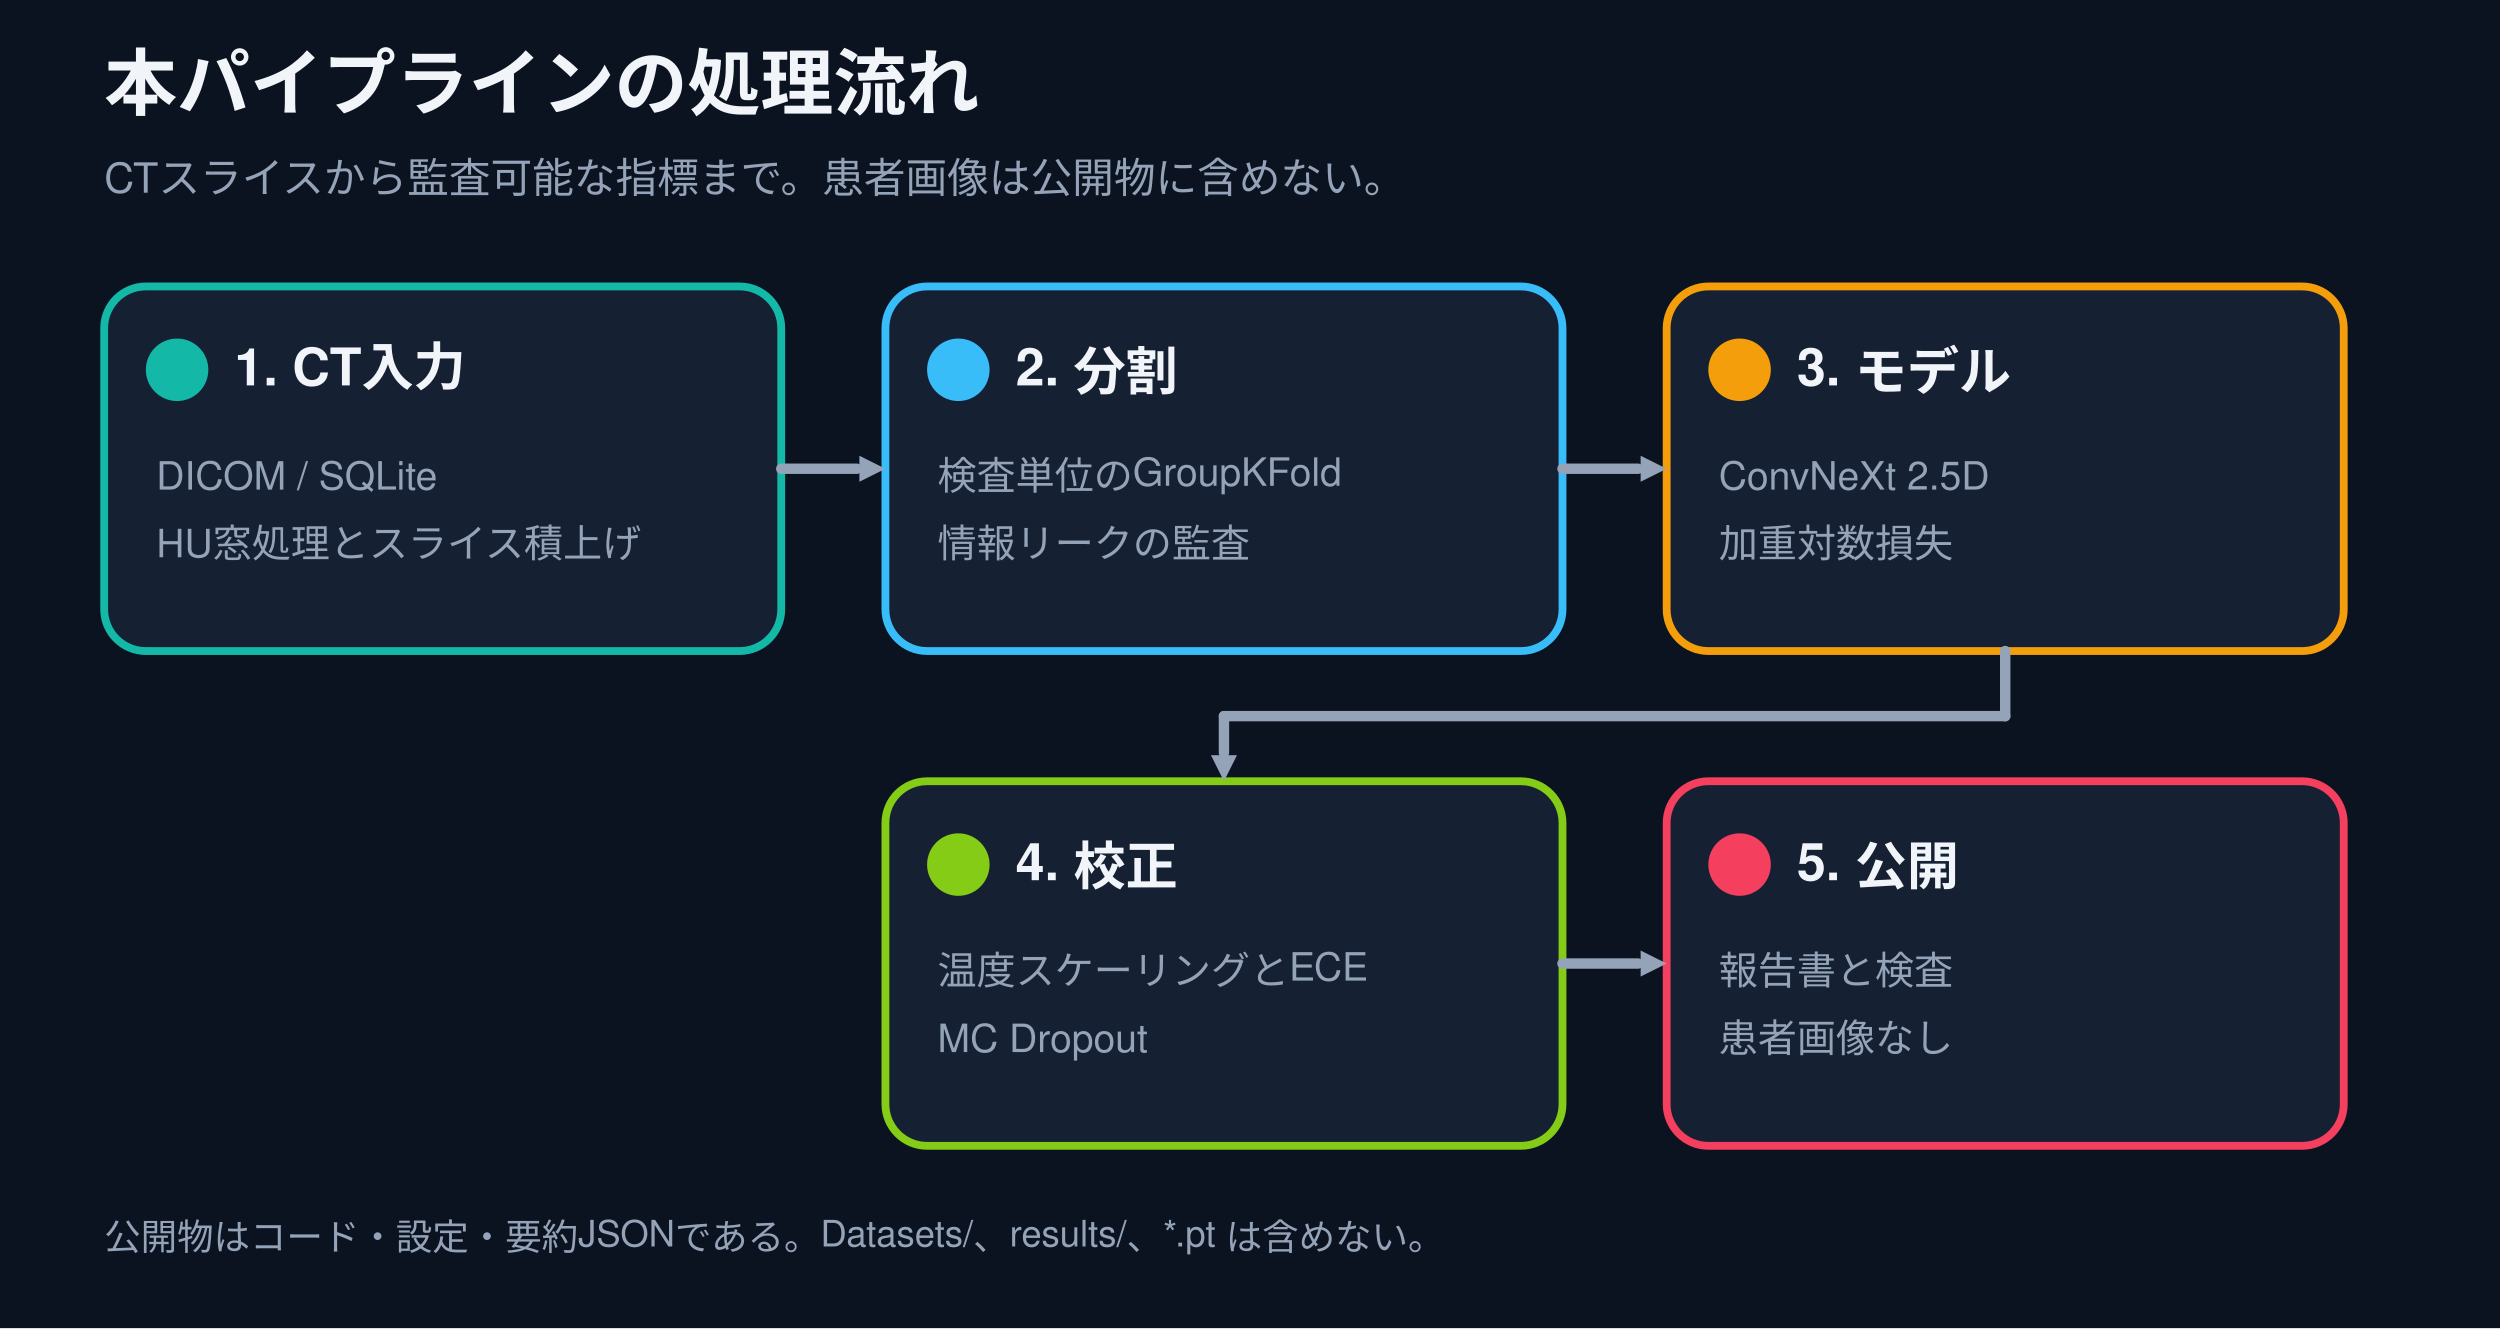
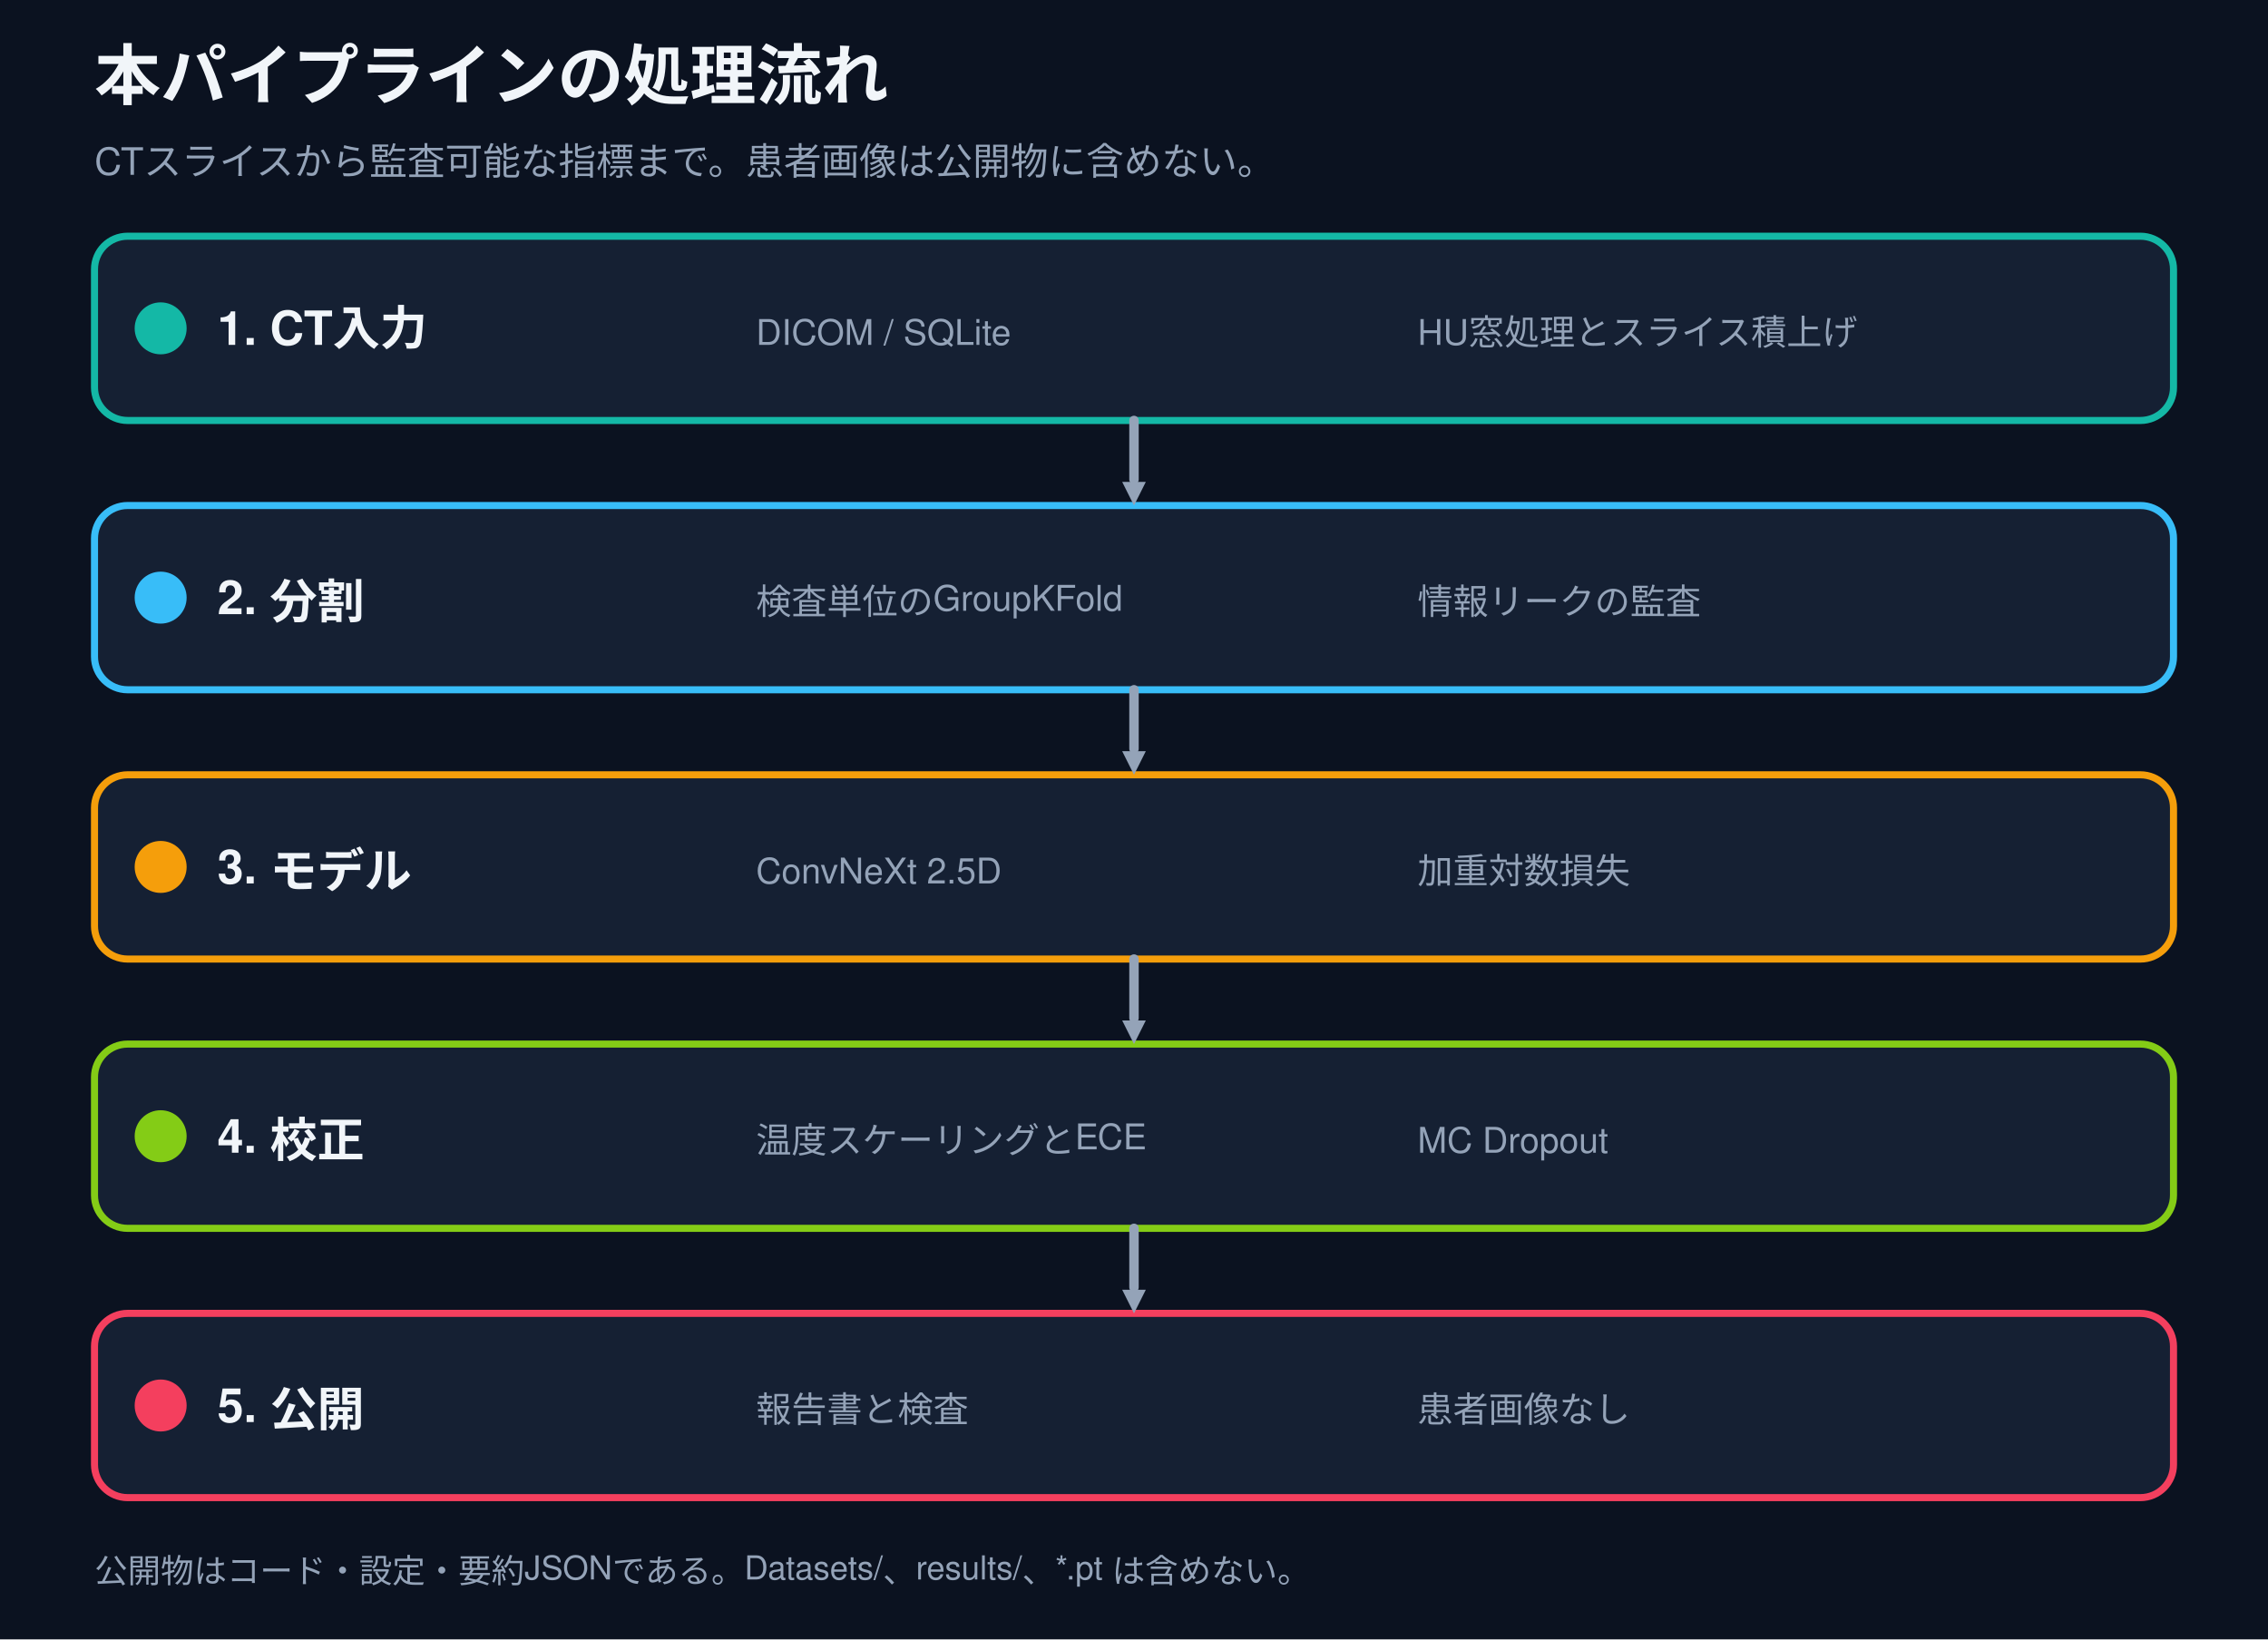
- <svg xmlns="http://www.w3.org/2000/svg" viewBox="0 0 960 510" width="100%" preserveAspectRatio="xMidYMid meet" role="img" aria-labelledby="title desc">
-   <rect width="960" height="510" fill="#0B1220" />
+ <svg xmlns="http://www.w3.org/2000/svg" viewBox="0 0 960 694" width="100%" preserveAspectRatio="xMidYMid meet" role="img" aria-labelledby="title desc">
+   <rect width="960" height="694" fill="#0B1220" />
  <g font-family="Helvetica, Arial, sans-serif">
    <text x="40" y="42" fill="#F1F5F9" font-size="28" font-weight="700">本パイプラインの処理流れ</text>
    <text x="40" y="74" fill="#94A3B8" font-size="16">CTスライスから監査可能な指標まで。患者画像は公開物に含めない。</text>
-     <rect x="40" y="110" rx="16" ry="16" width="260" height="140" fill="#152033" stroke="#14B8A6" stroke-width="3" />
-     <circle cx="68" cy="142" r="12" fill="#14B8A6" />
-     <text x="90" y="148" fill="#F1F5F9" font-size="20" font-weight="700">1. CT入力</text>
-     <text x="60" y="188" fill="#94A3B8" font-size="15">DICOM / SQLite</text>
-     <text x="60" y="214" fill="#94A3B8" font-size="15">HU窓処理とスライス積上げ</text>
-     <rect x="340" y="110" rx="16" ry="16" width="260" height="140" fill="#152033" stroke="#38BDF8" stroke-width="3" />
-     <circle cx="368" cy="142" r="12" fill="#38BDF8" />
-     <text x="390" y="148" fill="#F1F5F9" font-size="20" font-weight="700">2. 分割</text>
-     <text x="360" y="188" fill="#94A3B8" font-size="15">検査単位のGroupKFold</text>
-     <text x="360" y="214" fill="#94A3B8" font-size="15">情報リークの監査</text>
-     <rect x="640" y="110" rx="16" ry="16" width="260" height="140" fill="#152033" stroke="#F59E0B" stroke-width="3" />
-     <circle cx="668" cy="142" r="12" fill="#F59E0B" />
-     <text x="690" y="148" fill="#F1F5F9" font-size="20" font-weight="700">3. モデル</text>
-     <text x="660" y="188" fill="#94A3B8" font-size="15">ConvNeXt 2.5D</text>
-     <text x="660" y="214" fill="#94A3B8" font-size="15">加重対数損失</text>
-     <rect x="340" y="300" rx="16" ry="16" width="260" height="140" fill="#152033" stroke="#84CC16" stroke-width="3" />
-     <circle cx="368" cy="332" r="12" fill="#84CC16" />
-     <text x="390" y="338" fill="#F1F5F9" font-size="20" font-weight="700">4. 校正</text>
-     <text x="360" y="378" fill="#94A3B8" font-size="15">温度スケーリングとECE</text>
-     <text x="360" y="404" fill="#94A3B8" font-size="15">MC Dropout</text>
-     <rect x="640" y="300" rx="16" ry="16" width="260" height="140" fill="#152033" stroke="#F43F5E" stroke-width="3" />
-     <circle cx="668" cy="332" r="12" fill="#F43F5E" />
-     <text x="690" y="338" fill="#F1F5F9" font-size="20" font-weight="700">5. 公開</text>
-     <text x="660" y="378" fill="#94A3B8" font-size="15">報告書と検査</text>
-     <text x="660" y="404" fill="#94A3B8" font-size="15">患者画像なし</text>
-     <line x1="300.0" y1="180.0" x2="329.0" y2="180.0" stroke="#94A3B8" stroke-width="4" stroke-linecap="round" />
-     <polygon points="340.0,180.0 330.0,185.0 330.0,175.0" fill="#94A3B8" />
-     <line x1="600.0" y1="180.0" x2="629.0" y2="180.0" stroke="#94A3B8" stroke-width="4" stroke-linecap="round" />
-     <polygon points="640.0,180.0 630.0,185.0 630.0,175.0" fill="#94A3B8" />
-     <line x1="770.0" y1="250.0" x2="770.0" y2="275.0" stroke="#94A3B8" stroke-width="4" stroke-linecap="round" />
-     <line x1="770.0" y1="275.0" x2="470.0" y2="275.0" stroke="#94A3B8" stroke-width="4" stroke-linecap="round" />
-     <line x1="470.0" y1="275.0" x2="470.0" y2="289.0" stroke="#94A3B8" stroke-width="4" stroke-linecap="round" />
-     <polygon points="470.0,300.0 465.0,290.0 475.0,290.0" fill="#94A3B8" />
-     <line x1="600.0" y1="370.0" x2="629.0" y2="370.0" stroke="#94A3B8" stroke-width="4" stroke-linecap="round" />
-     <polygon points="640.0,370.0 630.0,375.0 630.0,365.0" fill="#94A3B8" />
-     <text x="40" y="480" fill="#94A3B8" font-size="14">公開物はコード・設定・要約JSONである。Datasets/、results/、*.pt は含めない。</text>
+     <rect x="40" y="100" rx="14" ry="14" width="880" height="78" fill="#152033" stroke="#14B8A6" stroke-width="3" />
+     <circle cx="68" cy="139" r="11" fill="#14B8A6" />
+     <text x="92" y="146" fill="#F1F5F9" font-size="20" font-weight="700">1. CT入力</text>
+     <text x="320" y="146" fill="#94A3B8" font-size="15">DICOM / SQLite</text>
+     <text x="600" y="146" fill="#94A3B8" font-size="15">HU窓処理とスライス積上げ</text>
+     <rect x="40" y="214" rx="14" ry="14" width="880" height="78" fill="#152033" stroke="#38BDF8" stroke-width="3" />
+     <circle cx="68" cy="253" r="11" fill="#38BDF8" />
+     <text x="92" y="260" fill="#F1F5F9" font-size="20" font-weight="700">2. 分割</text>
+     <text x="320" y="260" fill="#94A3B8" font-size="15">検査単位のGroupKFold</text>
+     <text x="600" y="260" fill="#94A3B8" font-size="15">情報リークの監査</text>
+     <rect x="40" y="328" rx="14" ry="14" width="880" height="78" fill="#152033" stroke="#F59E0B" stroke-width="3" />
+     <circle cx="68" cy="367" r="11" fill="#F59E0B" />
+     <text x="92" y="374" fill="#F1F5F9" font-size="20" font-weight="700">3. モデル</text>
+     <text x="320" y="374" fill="#94A3B8" font-size="15">ConvNeXt 2.5D</text>
+     <text x="600" y="374" fill="#94A3B8" font-size="15">加重対数損失</text>
+     <rect x="40" y="442" rx="14" ry="14" width="880" height="78" fill="#152033" stroke="#84CC16" stroke-width="3" />
+     <circle cx="68" cy="481" r="11" fill="#84CC16" />
+     <text x="92" y="488" fill="#F1F5F9" font-size="20" font-weight="700">4. 校正</text>
+     <text x="320" y="488" fill="#94A3B8" font-size="15">温度スケーリングとECE</text>
+     <text x="600" y="488" fill="#94A3B8" font-size="15">MC Dropout</text>
+     <rect x="40" y="556" rx="14" ry="14" width="880" height="78" fill="#152033" stroke="#F43F5E" stroke-width="3" />
+     <circle cx="68" cy="595" r="11" fill="#F43F5E" />
+     <text x="92" y="602" fill="#F1F5F9" font-size="20" font-weight="700">5. 公開</text>
+     <text x="320" y="602" fill="#94A3B8" font-size="15">報告書と検査</text>
+     <text x="600" y="602" fill="#94A3B8" font-size="15">患者画像なし</text>
+     <line x1="480.0" y1="178.0" x2="480.0" y2="203.0" stroke="#94A3B8" stroke-width="4" stroke-linecap="round" />
+     <polygon points="480.0,214.0 475.0,204.0 485.0,204.0" fill="#94A3B8" />
+     <line x1="480.0" y1="292.0" x2="480.0" y2="317.0" stroke="#94A3B8" stroke-width="4" stroke-linecap="round" />
+     <polygon points="480.0,328.0 475.0,318.0 485.0,318.0" fill="#94A3B8" />
+     <line x1="480.0" y1="406.0" x2="480.0" y2="431.0" stroke="#94A3B8" stroke-width="4" stroke-linecap="round" />
+     <polygon points="480.0,442.0 475.0,432.0 485.0,432.0" fill="#94A3B8" />
+     <line x1="480.0" y1="520.0" x2="480.0" y2="545.0" stroke="#94A3B8" stroke-width="4" stroke-linecap="round" />
+     <polygon points="480.0,556.0 475.0,546.0 485.0,546.0" fill="#94A3B8" />
+     <text x="40" y="670" fill="#94A3B8" font-size="14">公開物はコード・設定・要約JSONである。Datasets/、results/、*.pt は含めない。</text>
  </g>
</svg>
